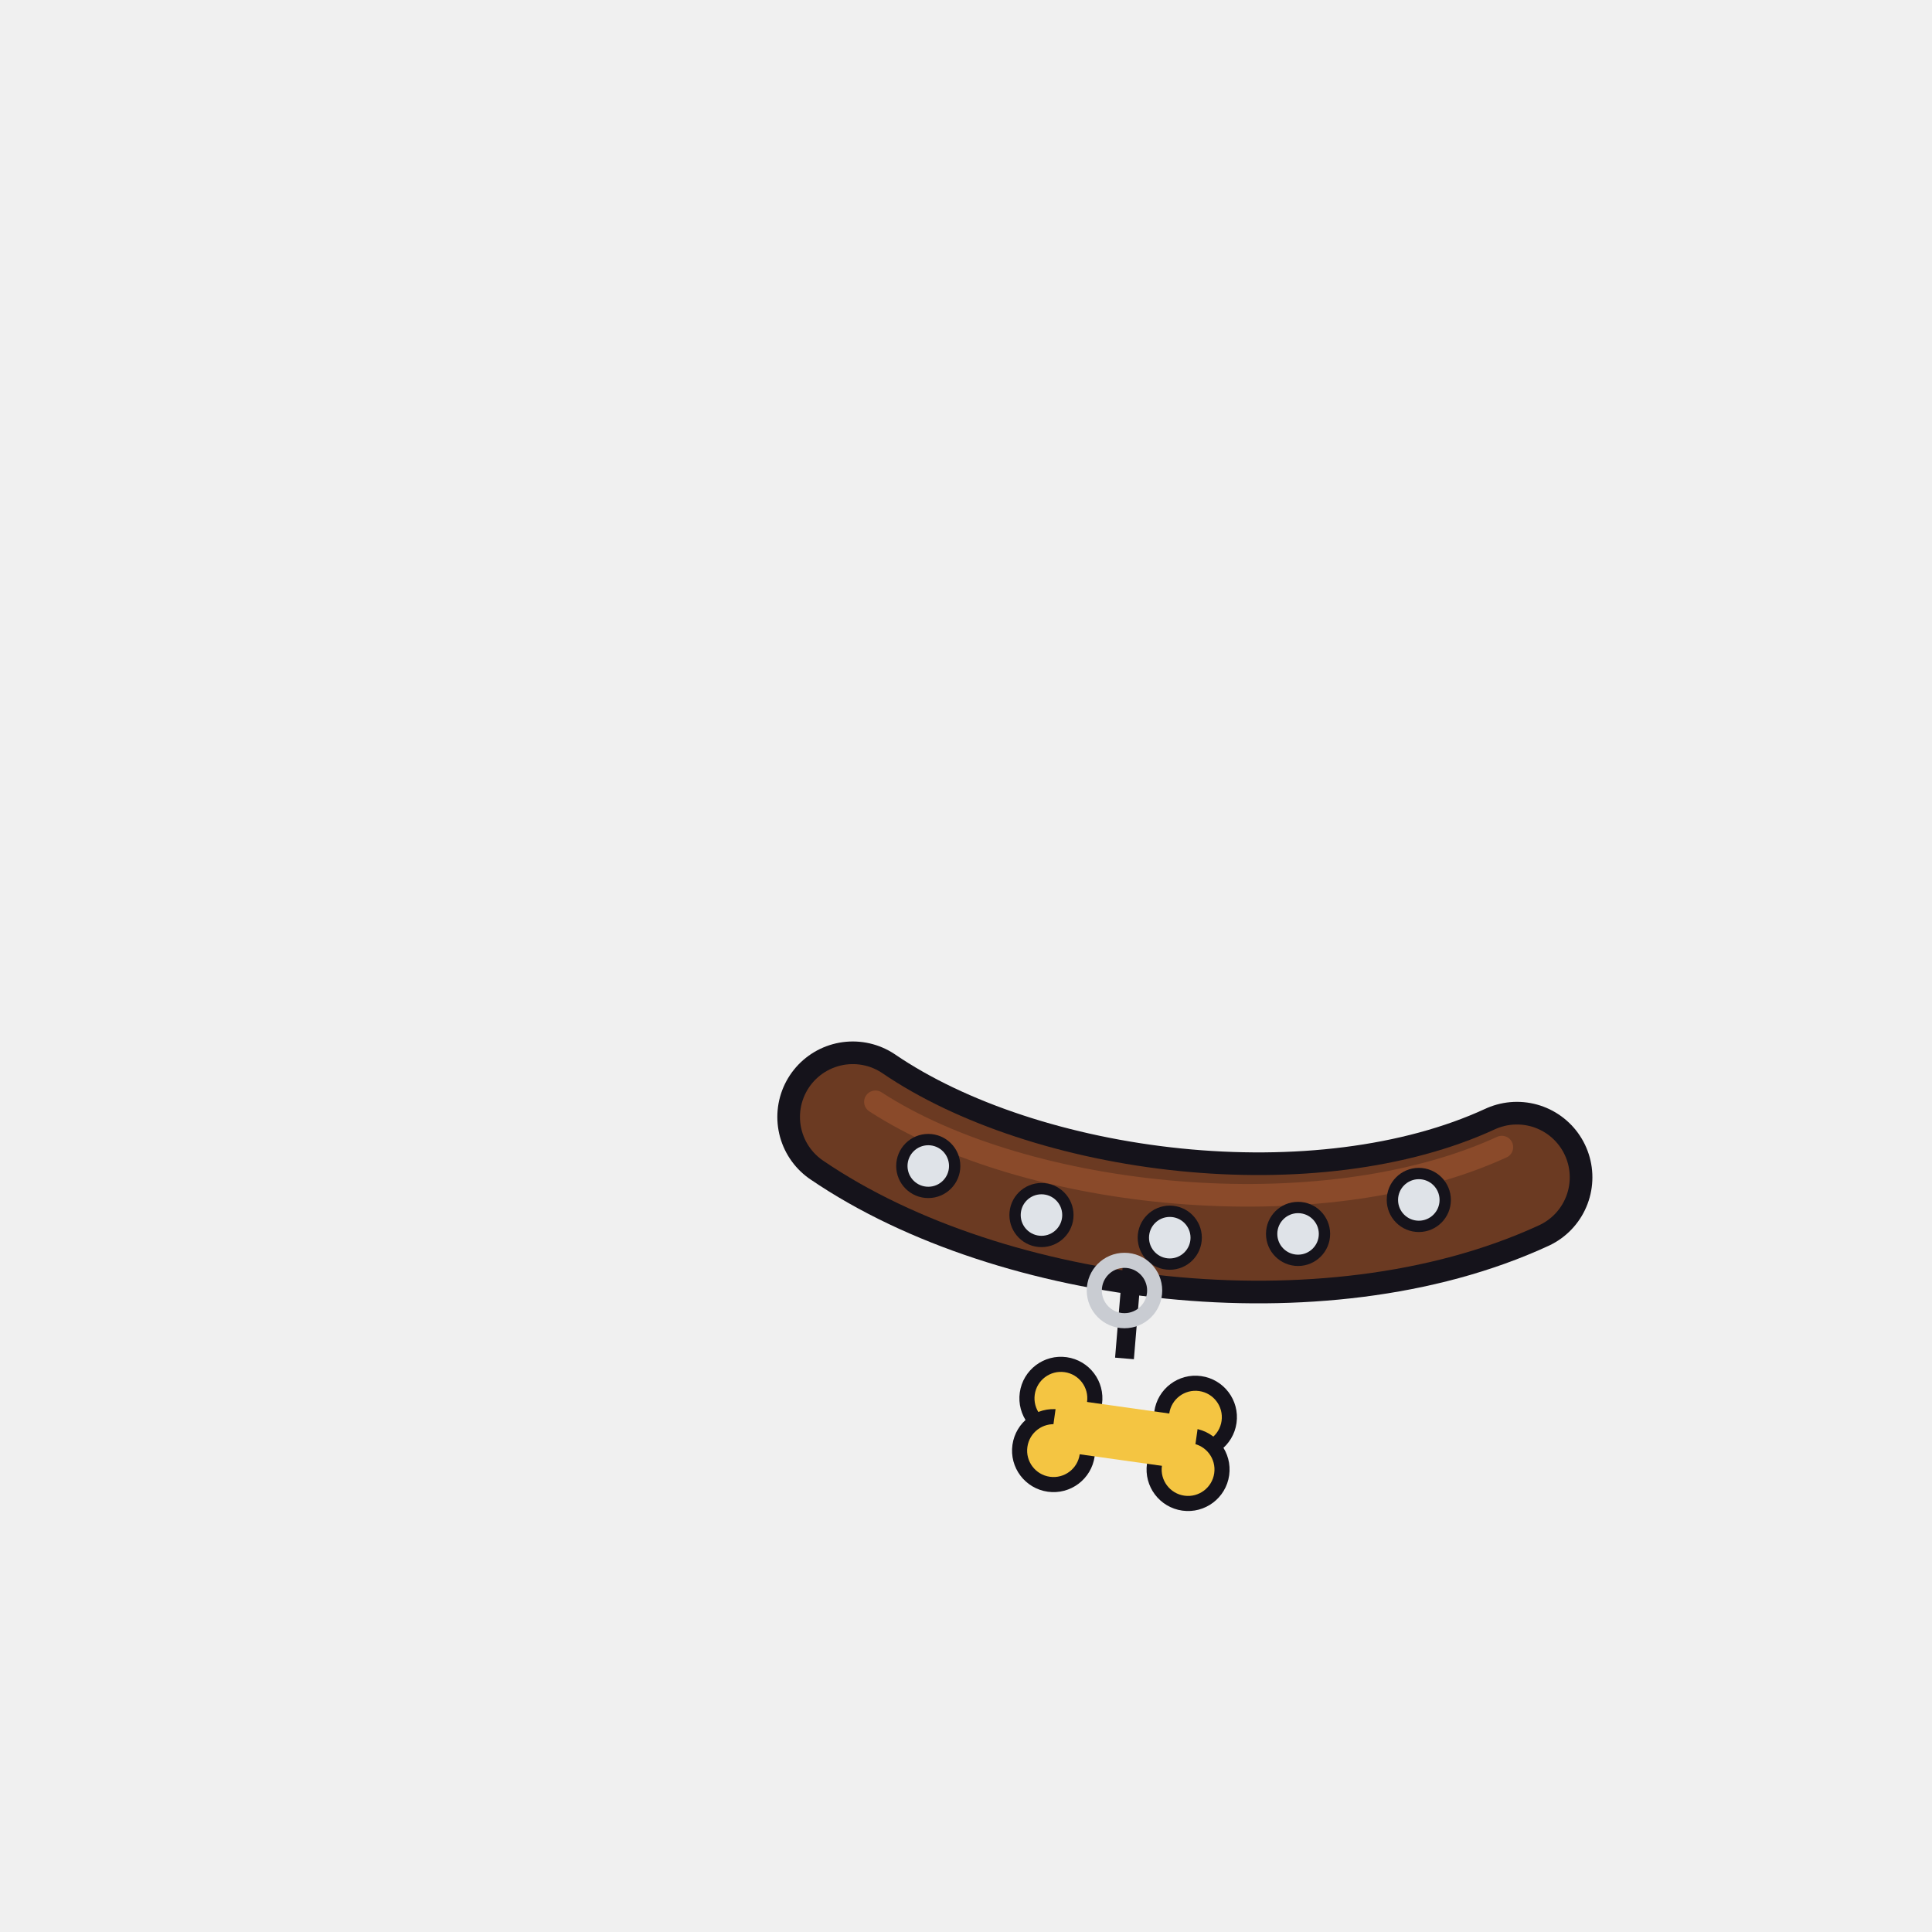
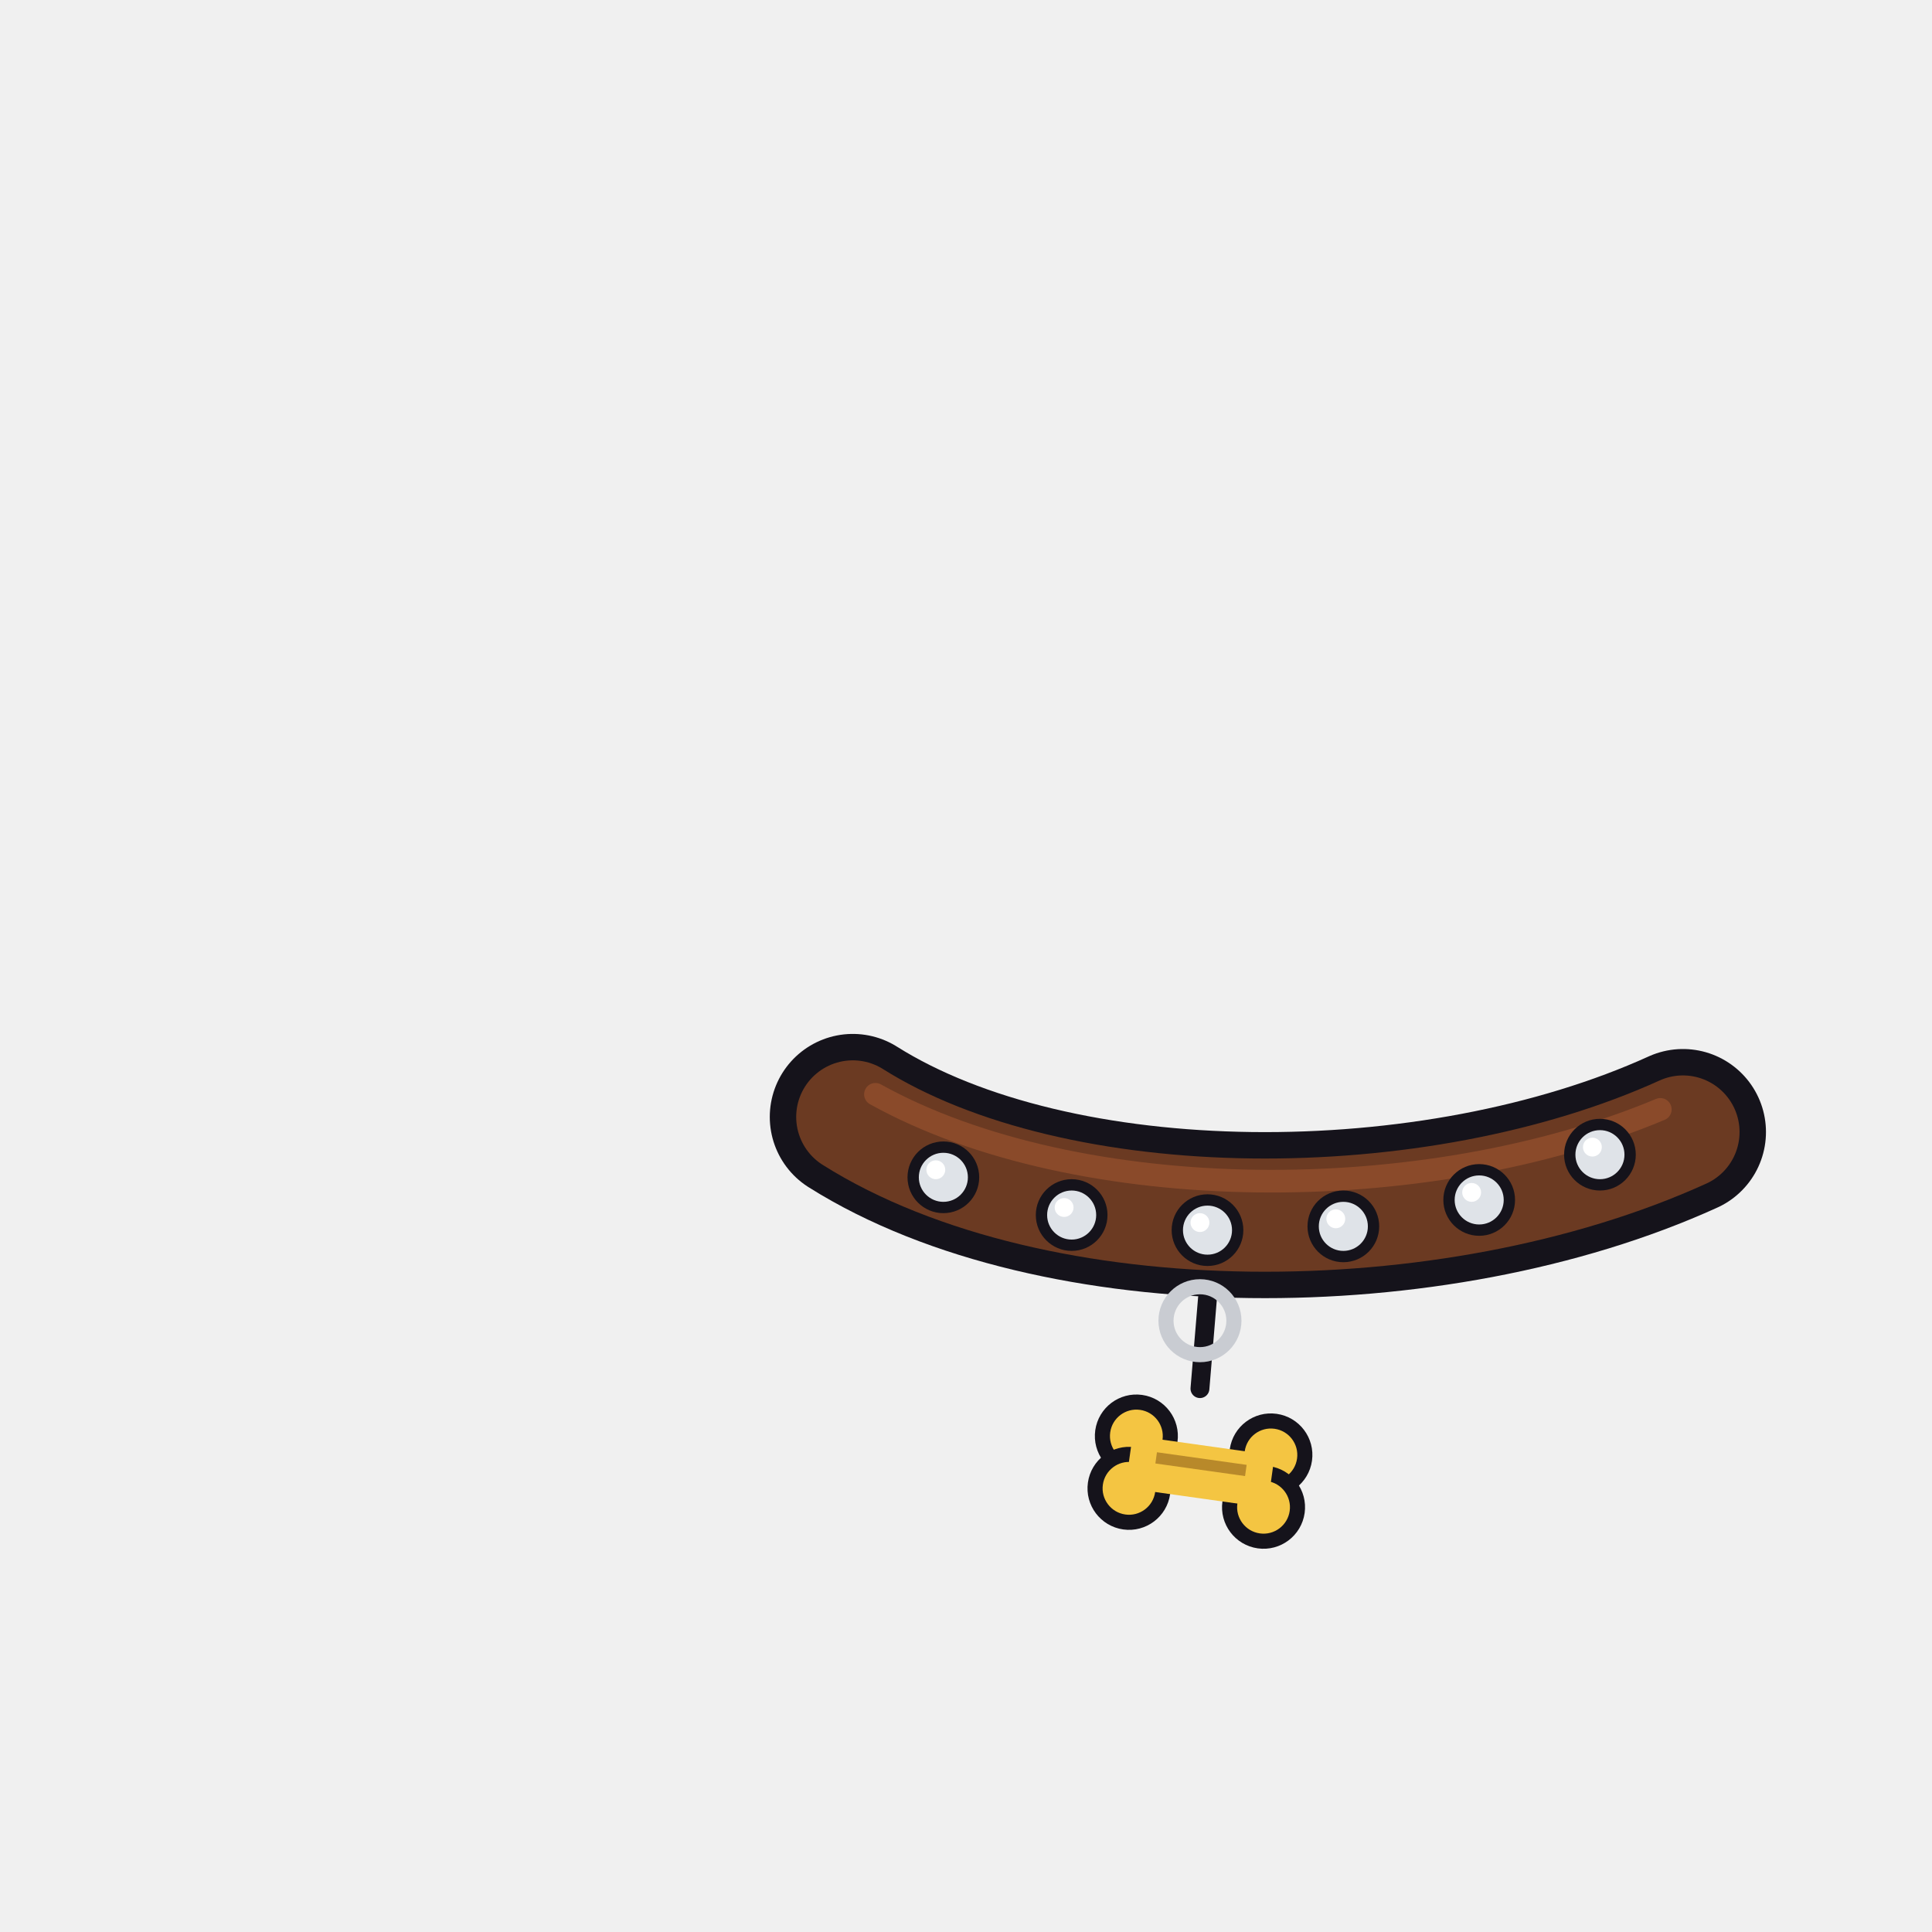
<svg xmlns="http://www.w3.org/2000/svg" width="512" height="512" viewBox="0 0 512 512" role="img" aria-label="accessory-01">
-   <path d="M226 296 C270 326 350 336 402 312" fill="none" stroke="#15131b" stroke-width="40" stroke-linecap="round" />
-   <path d="M226 296 C270 326 350 336 402 312" fill="none" stroke="#6B3A22" stroke-width="28" stroke-linecap="round" />
-   <path d="M232 292 C272 318 350 326 398 304" fill="none" stroke="#8a4a2a" stroke-width="6" stroke-linecap="round" />
-   <circle cx="246" cy="309" r="7" fill="#dfe3e8" stroke="#15131b" stroke-width="3" />
-   <circle cx="276" cy="322" r="7" fill="#dfe3e8" stroke="#15131b" stroke-width="3" />
-   <circle cx="310" cy="328" r="7" fill="#dfe3e8" stroke="#15131b" stroke-width="3" />
-   <circle cx="344" cy="327" r="7" fill="#dfe3e8" stroke="#15131b" stroke-width="3" />
-   <circle cx="376" cy="318" r="7" fill="#dfe3e8" stroke="#15131b" stroke-width="3" />
-   <path d="M300 336 L298 360" stroke="#15131b" stroke-width="5" />
-   <circle cx="298" cy="342" r="8" fill="none" stroke="#c9ccd2" stroke-width="4" />
-   <g transform="translate(298 380) rotate(8)">
+   <defs>
+     <clipPath id="hc">
+       <path d="M112 222 C160 190 220 152 250 128 C280 100 340 94 366 130 C386 160 376 210 346 236 C320 258 290 268 262 268 C210 268 160 262 128 256 C110 252 98 246 96 238 C95 228 100 222 112 222Z" />
+     </clipPath>
+     <clipPath id="bc">
+       <path d="M60 516 C58 452 108 404 176 384 C214 372 228 330 236 286 L332 160 C402 186 442 276 452 356 C470 398 502 440 508 516Z" />
+     </clipPath>
+   </defs>
+   <path d="M226 296 C280 330 380 330 446 300" fill="none" stroke="#15131b" stroke-width="44" stroke-linecap="round" stroke-linejoin="round" opacity="1" />
+   <path d="M226 296 C280 330 380 330 446 300" fill="none" stroke="#6B3A22" stroke-width="30" stroke-linecap="round" stroke-linejoin="round" opacity="1" />
+   <path d="M232 290 C286 320 378 320 440 294" fill="none" stroke="#8a4a2a" stroke-width="6" stroke-linecap="round" stroke-linejoin="round" opacity="1" />
+   <circle cx="250" cy="312" r="8" fill="#dfe3e8" stroke="#15131b" stroke-width="3" />
+   <circle cx="248" cy="310" r="2.5" fill="#fff" />
+   <circle cx="284" cy="322" r="8" fill="#dfe3e8" stroke="#15131b" stroke-width="3" />
+   <circle cx="282" cy="320" r="2.5" fill="#fff" />
+   <circle cx="320" cy="326" r="8" fill="#dfe3e8" stroke="#15131b" stroke-width="3" />
+   <circle cx="318" cy="324" r="2.5" fill="#fff" />
+   <circle cx="356" cy="325" r="8" fill="#dfe3e8" stroke="#15131b" stroke-width="3" />
+   <circle cx="354" cy="323" r="2.5" fill="#fff" />
+   <circle cx="392" cy="318" r="8" fill="#dfe3e8" stroke="#15131b" stroke-width="3" />
+   <circle cx="390" cy="316" r="2.5" fill="#fff" />
+   <circle cx="424" cy="306" r="8" fill="#dfe3e8" stroke="#15131b" stroke-width="3" />
+   <circle cx="422" cy="304" r="2.5" fill="#fff" />
+   <path d="M320 344 L318 368" fill="none" stroke="#15131b" stroke-width="5" stroke-linecap="round" stroke-linejoin="round" opacity="1" />
+   <circle cx="318" cy="350" r="9" fill="none" stroke="#c9ccd2" stroke-width="4" />
+   <g transform="translate(318 390) rotate(8)">
    <g fill="#F4C542" stroke="#15131b" stroke-width="4">
      <circle cx="-18" cy="-7" r="9" />
      <circle cx="-18" cy="7" r="9" />
      <circle cx="18" cy="-7" r="9" />
      <circle cx="18" cy="7" r="9" />
    </g>
    <rect x="-19" y="-7" width="38" height="14" fill="#F4C542" />
+     <path d="M-12 -2 l24 0" stroke="#b8892a" stroke-width="3" />
  </g>
</svg>
